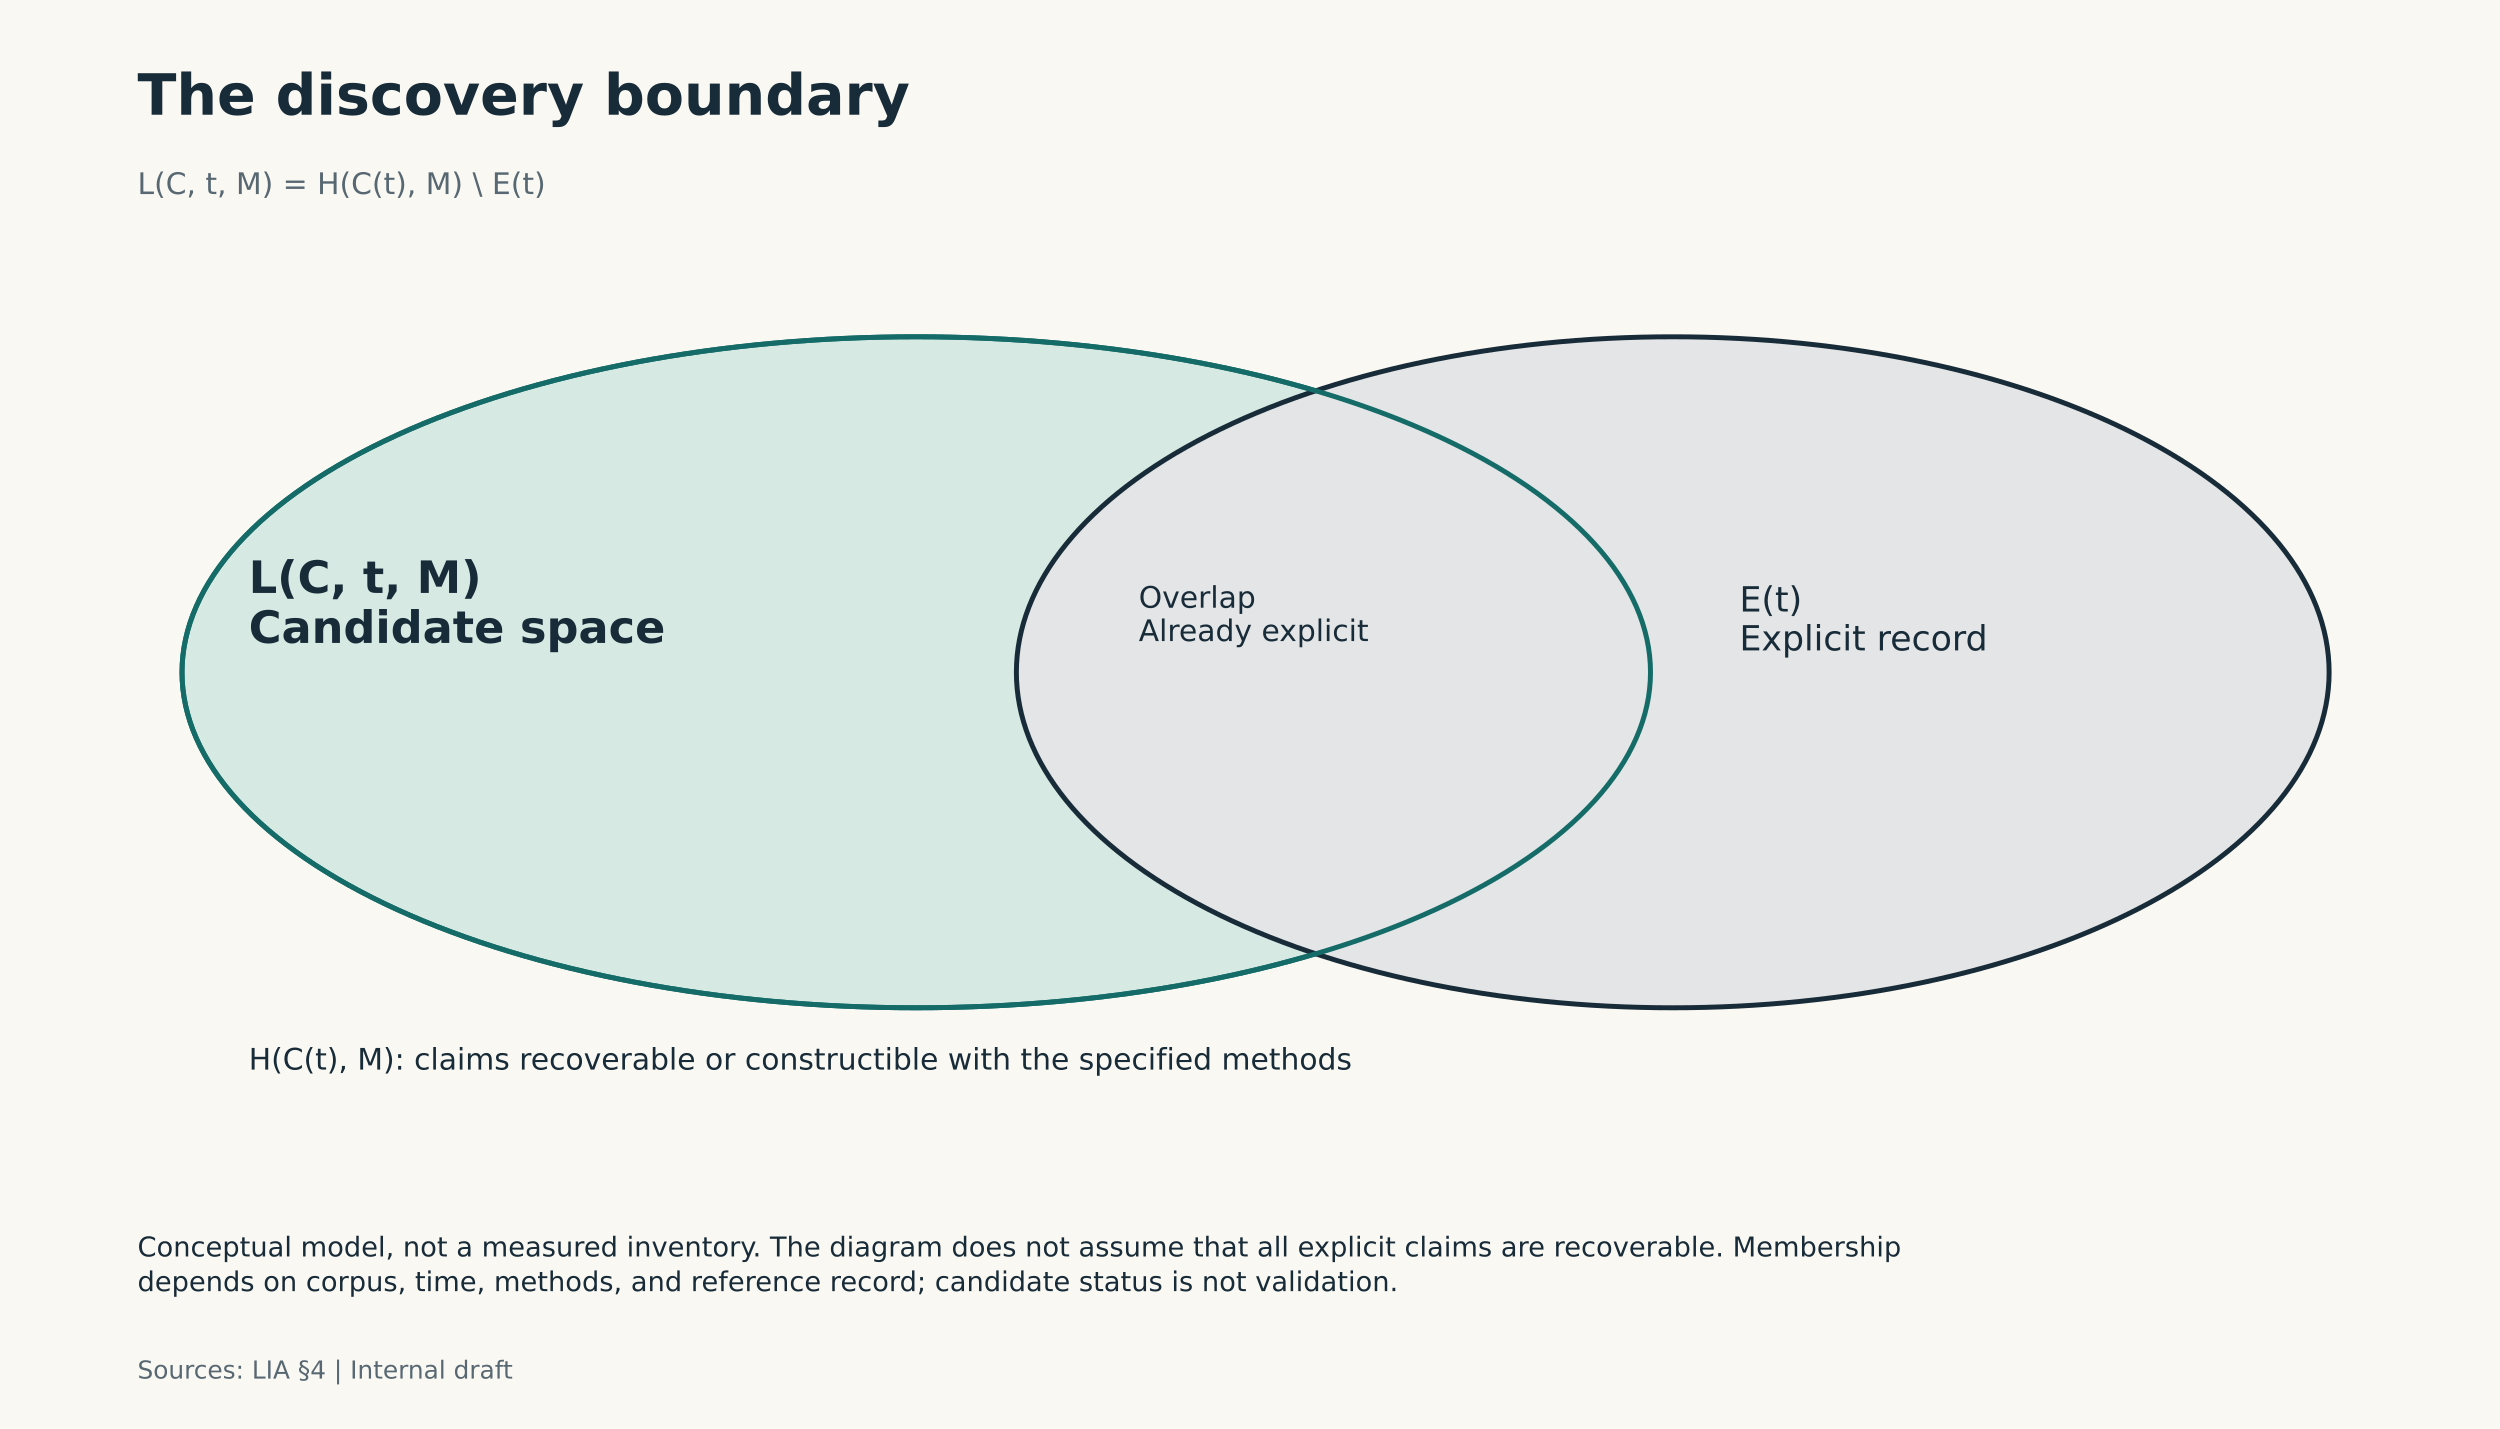
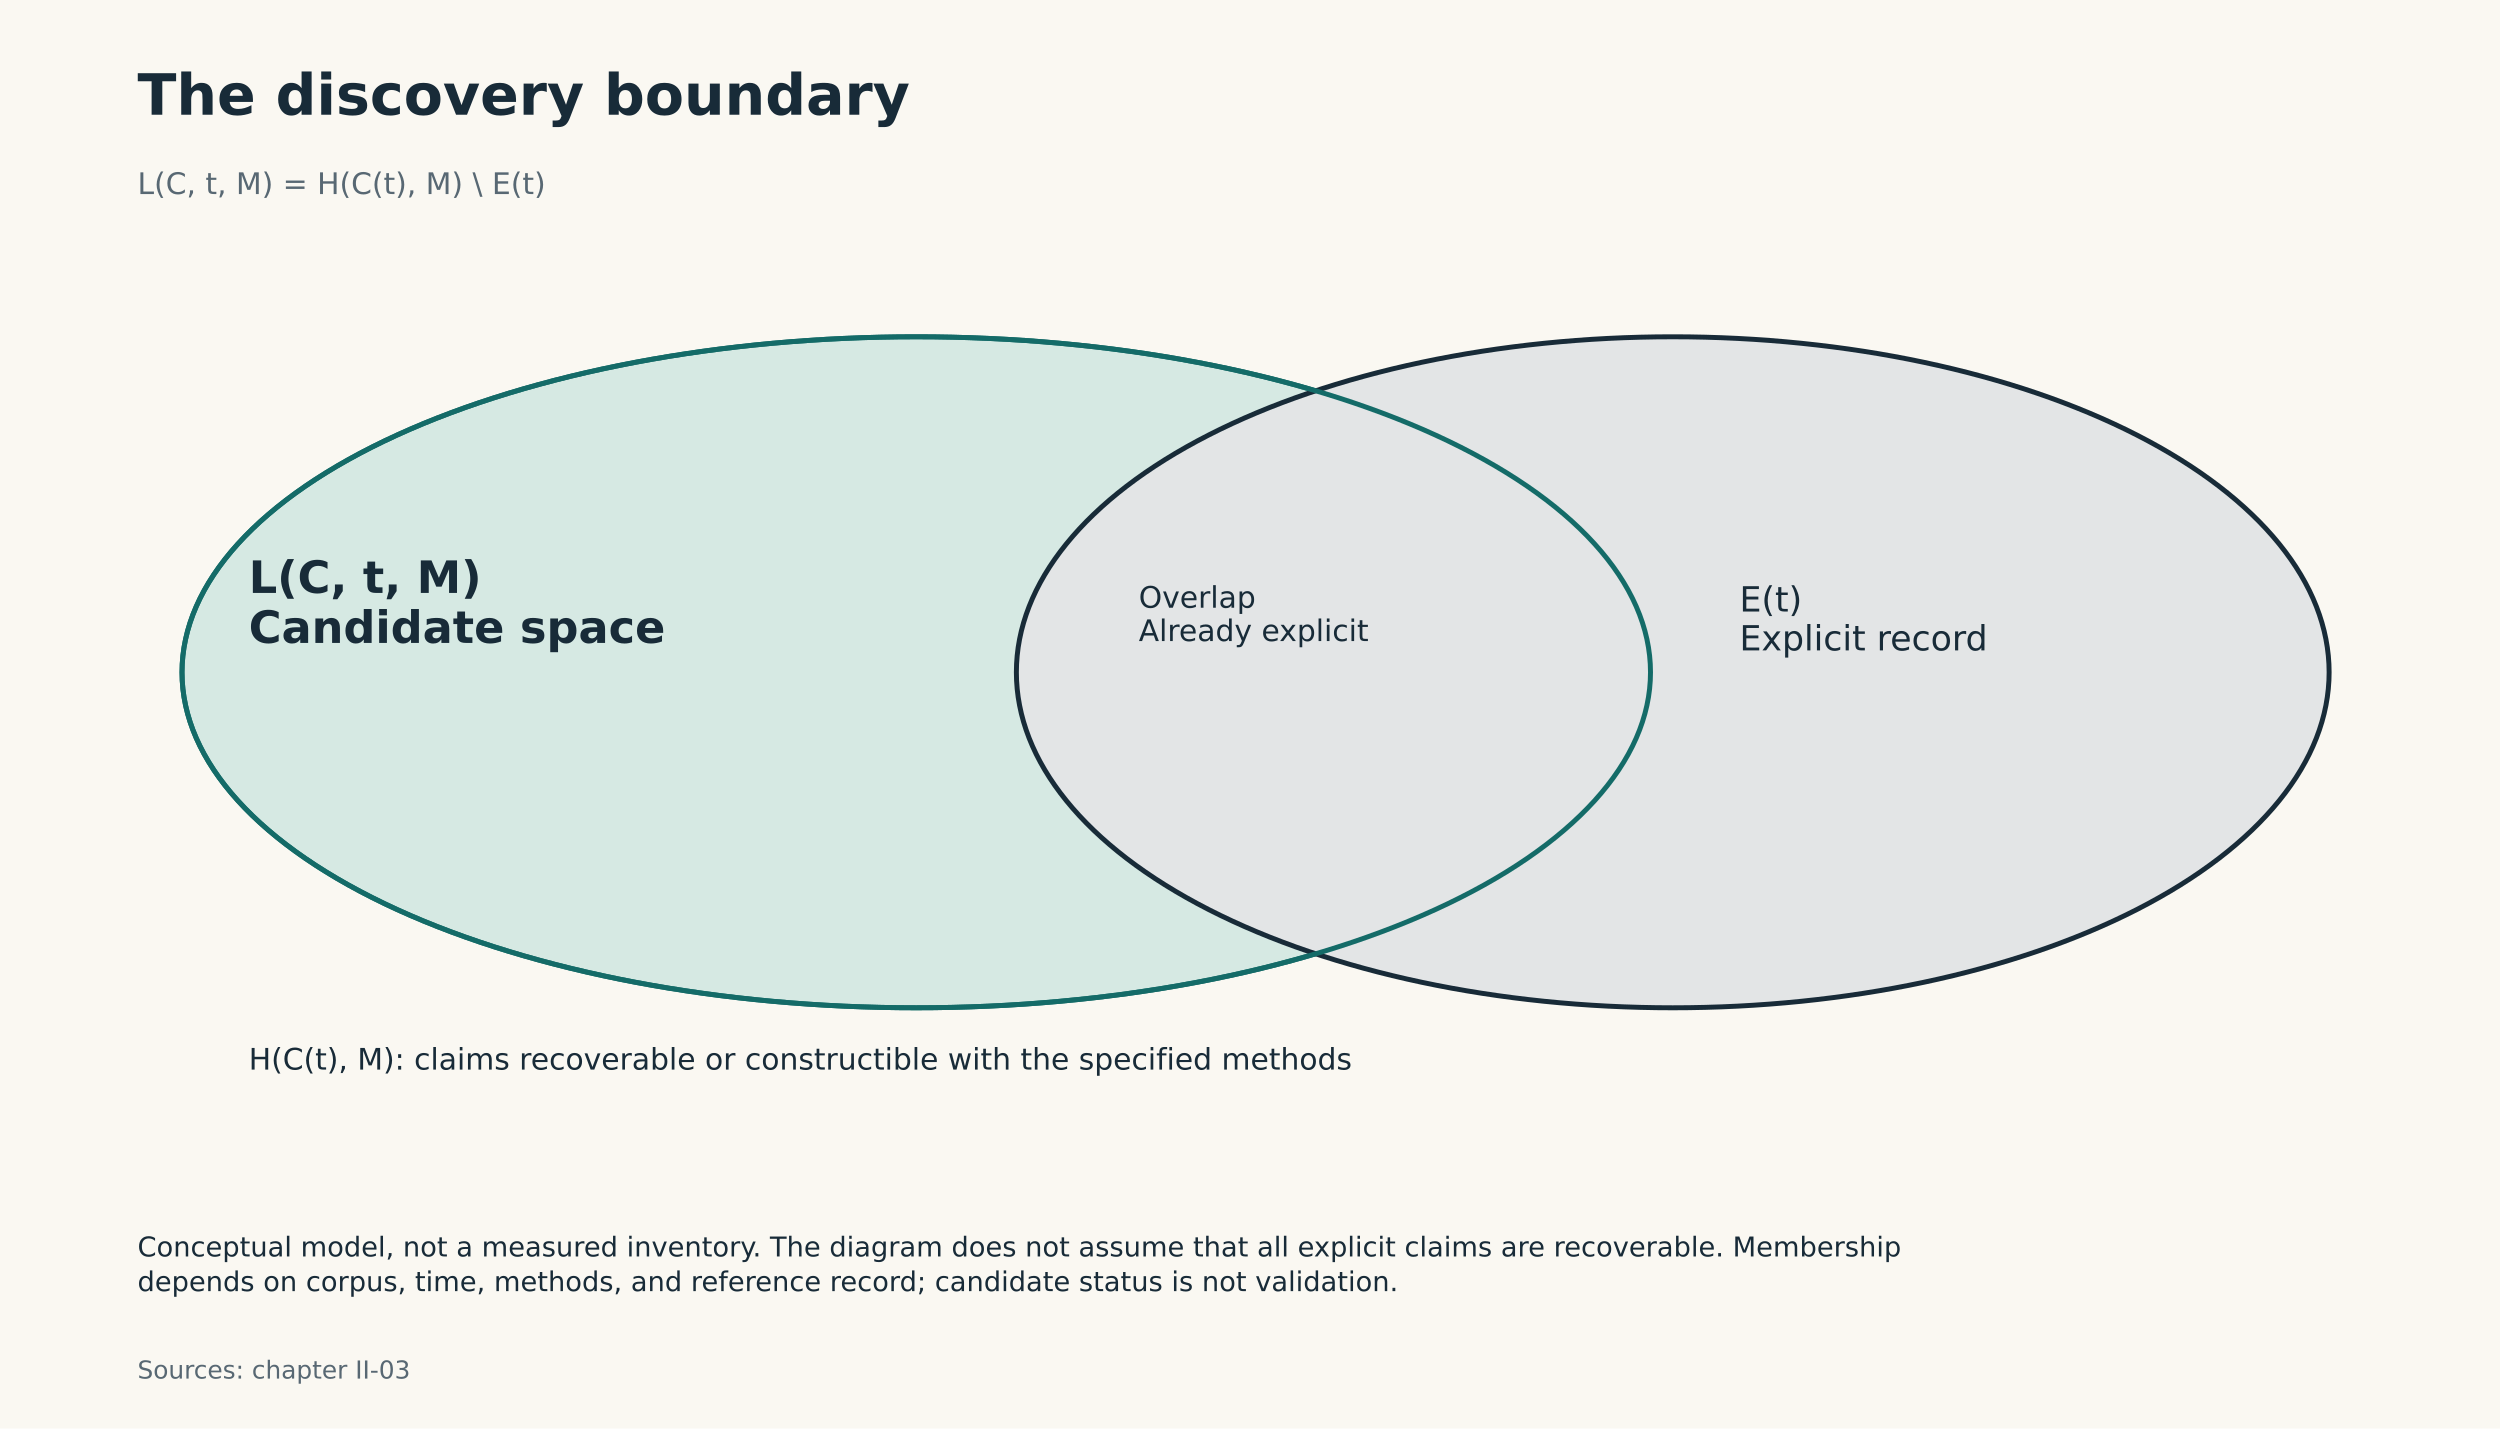
<svg xmlns="http://www.w3.org/2000/svg" width="1008pt" height="576pt" viewBox="0 0 1008 576" version="1.1">
  <defs>
    <style type="text/css">*{stroke-linejoin: round; stroke-linecap: butt}</style>
  </defs>
  <g id="figure_1">
    <g id="patch_1">
      <path d="M 0 576  L 1008 576  L 1008 0  L 0 0  z " style="fill: #faf8f2" />
    </g>
    <g id="axes_1">
      <g id="patch_2">
-         <path d="M 369.432 406.339  C 447.945 406.339 523.253 392.086 578.771 366.718  C 634.288 341.351 665.482 306.941 665.482 271.066  C 665.482 235.191 634.288 200.78 578.771 175.413  C 523.253 150.045 447.945 135.792 369.432 135.792  C 290.919 135.792 215.611 150.045 160.093 175.413  C 104.576 200.78 73.382 235.191 73.382 271.066  C 73.382 306.941 104.576 341.351 160.093 366.718  C 215.611 392.086 290.919 406.339 369.432 406.339  z " clip-path="url(#p495541c483)" style="fill: #d6e9e3; stroke: #146b68; stroke-width: 2; stroke-linejoin: miter" />
+         <path d="M 369.432 406.339  C 447.945 406.339 523.253 392.086 578.771 366.718  C 634.288 341.351 665.482 306.941 665.482 271.066  C 665.482 235.191 634.288 200.78 578.771 175.413  C 523.253 150.045 447.945 135.792 369.432 135.792  C 290.919 135.792 215.611 150.045 160.093 175.413  C 104.576 200.78 73.382 235.191 73.382 271.066  C 73.382 306.941 104.576 341.351 160.093 366.718  C 215.611 392.086 290.919 406.339 369.432 406.339  z " clip-path="url(#pbdc0f06d5d)" style="fill: #d6e9e3; stroke: #146b68; stroke-width: 2; stroke-linejoin: miter" />
      </g>
      <g id="patch_3">
-         <path d="M 674.453 406.339  C 744.639 406.339 811.96 392.086 861.589 366.718  C 911.218 341.351 939.103 306.941 939.103 271.066  C 939.103 235.191 911.218 200.78 861.589 175.413  C 811.96 150.045 744.639 135.792 674.453 135.792  C 604.267 135.792 536.946 150.045 487.317 175.413  C 437.688 200.78 409.802 235.191 409.802 271.066  C 409.802 306.941 437.688 341.351 487.317 366.718  C 536.946 392.086 604.267 406.339 674.453 406.339  z " clip-path="url(#p495541c483)" style="fill: #e3e5e6; stroke: #182b38; stroke-width: 2; stroke-linejoin: miter" />
+         <path d="M 674.453 406.339  C 744.639 406.339 811.96 392.086 861.589 366.718  C 911.218 341.351 939.103 306.941 939.103 271.066  C 939.103 235.191 911.218 200.78 861.589 175.413  C 811.96 150.045 744.639 135.792 674.453 135.792  C 604.267 135.792 536.946 150.045 487.317 175.413  C 437.688 200.78 409.802 235.191 409.802 271.066  C 409.802 306.941 437.688 341.351 487.317 366.718  C 536.946 392.086 604.267 406.339 674.453 406.339  z " clip-path="url(#pbdc0f06d5d)" style="fill: #e3e5e6; stroke: #182b38; stroke-width: 2; stroke-linejoin: miter" />
      </g>
      <g id="patch_4">
-         <path d="M 369.432 406.339  C 447.945 406.339 523.253 392.086 578.771 366.718  C 634.288 341.351 665.482 306.941 665.482 271.066  C 665.482 235.191 634.288 200.78 578.771 175.413  C 523.253 150.045 447.945 135.792 369.432 135.792  C 290.919 135.792 215.611 150.045 160.093 175.413  C 104.576 200.78 73.382 235.191 73.382 271.066  C 73.382 306.941 104.576 341.351 160.093 366.718  C 215.611 392.086 290.919 406.339 369.432 406.339  L 369.432 406.339  z " clip-path="url(#p495541c483)" style="fill: none; stroke: #146b68; stroke-width: 2; stroke-linejoin: miter" />
+         <path d="M 369.432 406.339  C 447.945 406.339 523.253 392.086 578.771 366.718  C 634.288 341.351 665.482 306.941 665.482 271.066  C 665.482 235.191 634.288 200.78 578.771 175.413  C 523.253 150.045 447.945 135.792 369.432 135.792  C 290.919 135.792 215.611 150.045 160.093 175.413  C 104.576 200.78 73.382 235.191 73.382 271.066  C 73.382 306.941 104.576 341.351 160.093 366.718  C 215.611 392.086 290.919 406.339 369.432 406.339  L 369.432 406.339  z " clip-path="url(#pbdc0f06d5d)" style="fill: none; stroke: #146b68; stroke-width: 2; stroke-linejoin: miter" />
      </g>
      <g id="text_1">
        <text style="font-weight: 700; font-size: 18px; font-family: 'DejaVu Sans'; fill: #182b38" transform="translate(100.296 239.066)">L(C, t, M)</text>
        <text style="font-weight: 700; font-size: 18px; font-family: 'DejaVu Sans'; fill: #182b38" transform="translate(100.296 259.2221)">Candidate space</text>
      </g>
      <g id="text_2">
        <text style="font-size: 12px; font-family: 'DejaVu Sans'; fill: #182b38" transform="translate(459.144 245.0477)">Overlap</text>
        <text style="font-size: 12px; font-family: 'DejaVu Sans'; fill: #182b38" transform="translate(459.144 258.4851)">Already explicit</text>
      </g>
      <g id="text_3">
        <text style="font-size: 14px; font-family: 'DejaVu Sans'; fill: #182b38" transform="translate(701.3664 246.5674)">E(t)</text>
        <text style="font-size: 14px; font-family: 'DejaVu Sans'; fill: #182b38" transform="translate(701.3664 262.2443)">Explicit record</text>
      </g>
      <g id="text_4">
        <text style="font-size: 12px; font-family: 'DejaVu Sans'; text-anchor: start; fill: #182b38" x="100.296" y="431.269" transform="rotate(-0 100.296 431.2685)">H(C(t), M): claims recoverable or constructible with the specified methods</text>
      </g>
    </g>
    <g id="text_5">
      <text style="font-weight: 700; font-size: 23px; font-family: 'DejaVu Sans'; text-anchor: start; fill: #182b38" x="55.44" y="46.276" transform="rotate(-0 55.44 46.27641)">The discovery boundary</text>
    </g>
    <g id="text_6">
      <text style="font-size: 12px; font-family: 'DejaVu Sans'; text-anchor: start; fill: #586873" x="55.44" y="78.238" transform="rotate(-0 55.44 78.23812)">L(C, t, M) = H(C(t), M) \ E(t)</text>
    </g>
    <g id="text_7">
      <text style="font-size: 11px; font-family: 'DejaVu Sans'; fill: #182b38" transform="translate(55.44 506.5983)">Conceptual model, not a measured inventory. The diagram does not assume that all explicit claims are recoverable. Membership</text>
      <text style="font-size: 11px; font-family: 'DejaVu Sans'; fill: #182b38" transform="translate(55.44 520.5875)">depends on corpus, time, methods, and reference record; candidate status is not validation.</text>
    </g>
    <g id="text_8">
-       <text style="font-size: 10px; font-family: 'DejaVu Sans'; text-anchor: start; fill: #586873" x="55.44" y="555.84" transform="rotate(-0 55.44 555.84)">Sources: LIA §4  |  Internal draft</text>
+       <text style="font-size: 10px; font-family: 'DejaVu Sans'; text-anchor: start; fill: #586873" x="55.44" y="555.84" transform="rotate(-0 55.44 555.84)">Sources: chapter II-03</text>
    </g>
  </g>
  <defs>
-     <clipPath id="p495541c483">
+     <clipPath id="pbdc0f06d5d">
      <rect x="55.44" y="109.44" width="897.12" height="351.36" />
    </clipPath>
  </defs>
</svg>
